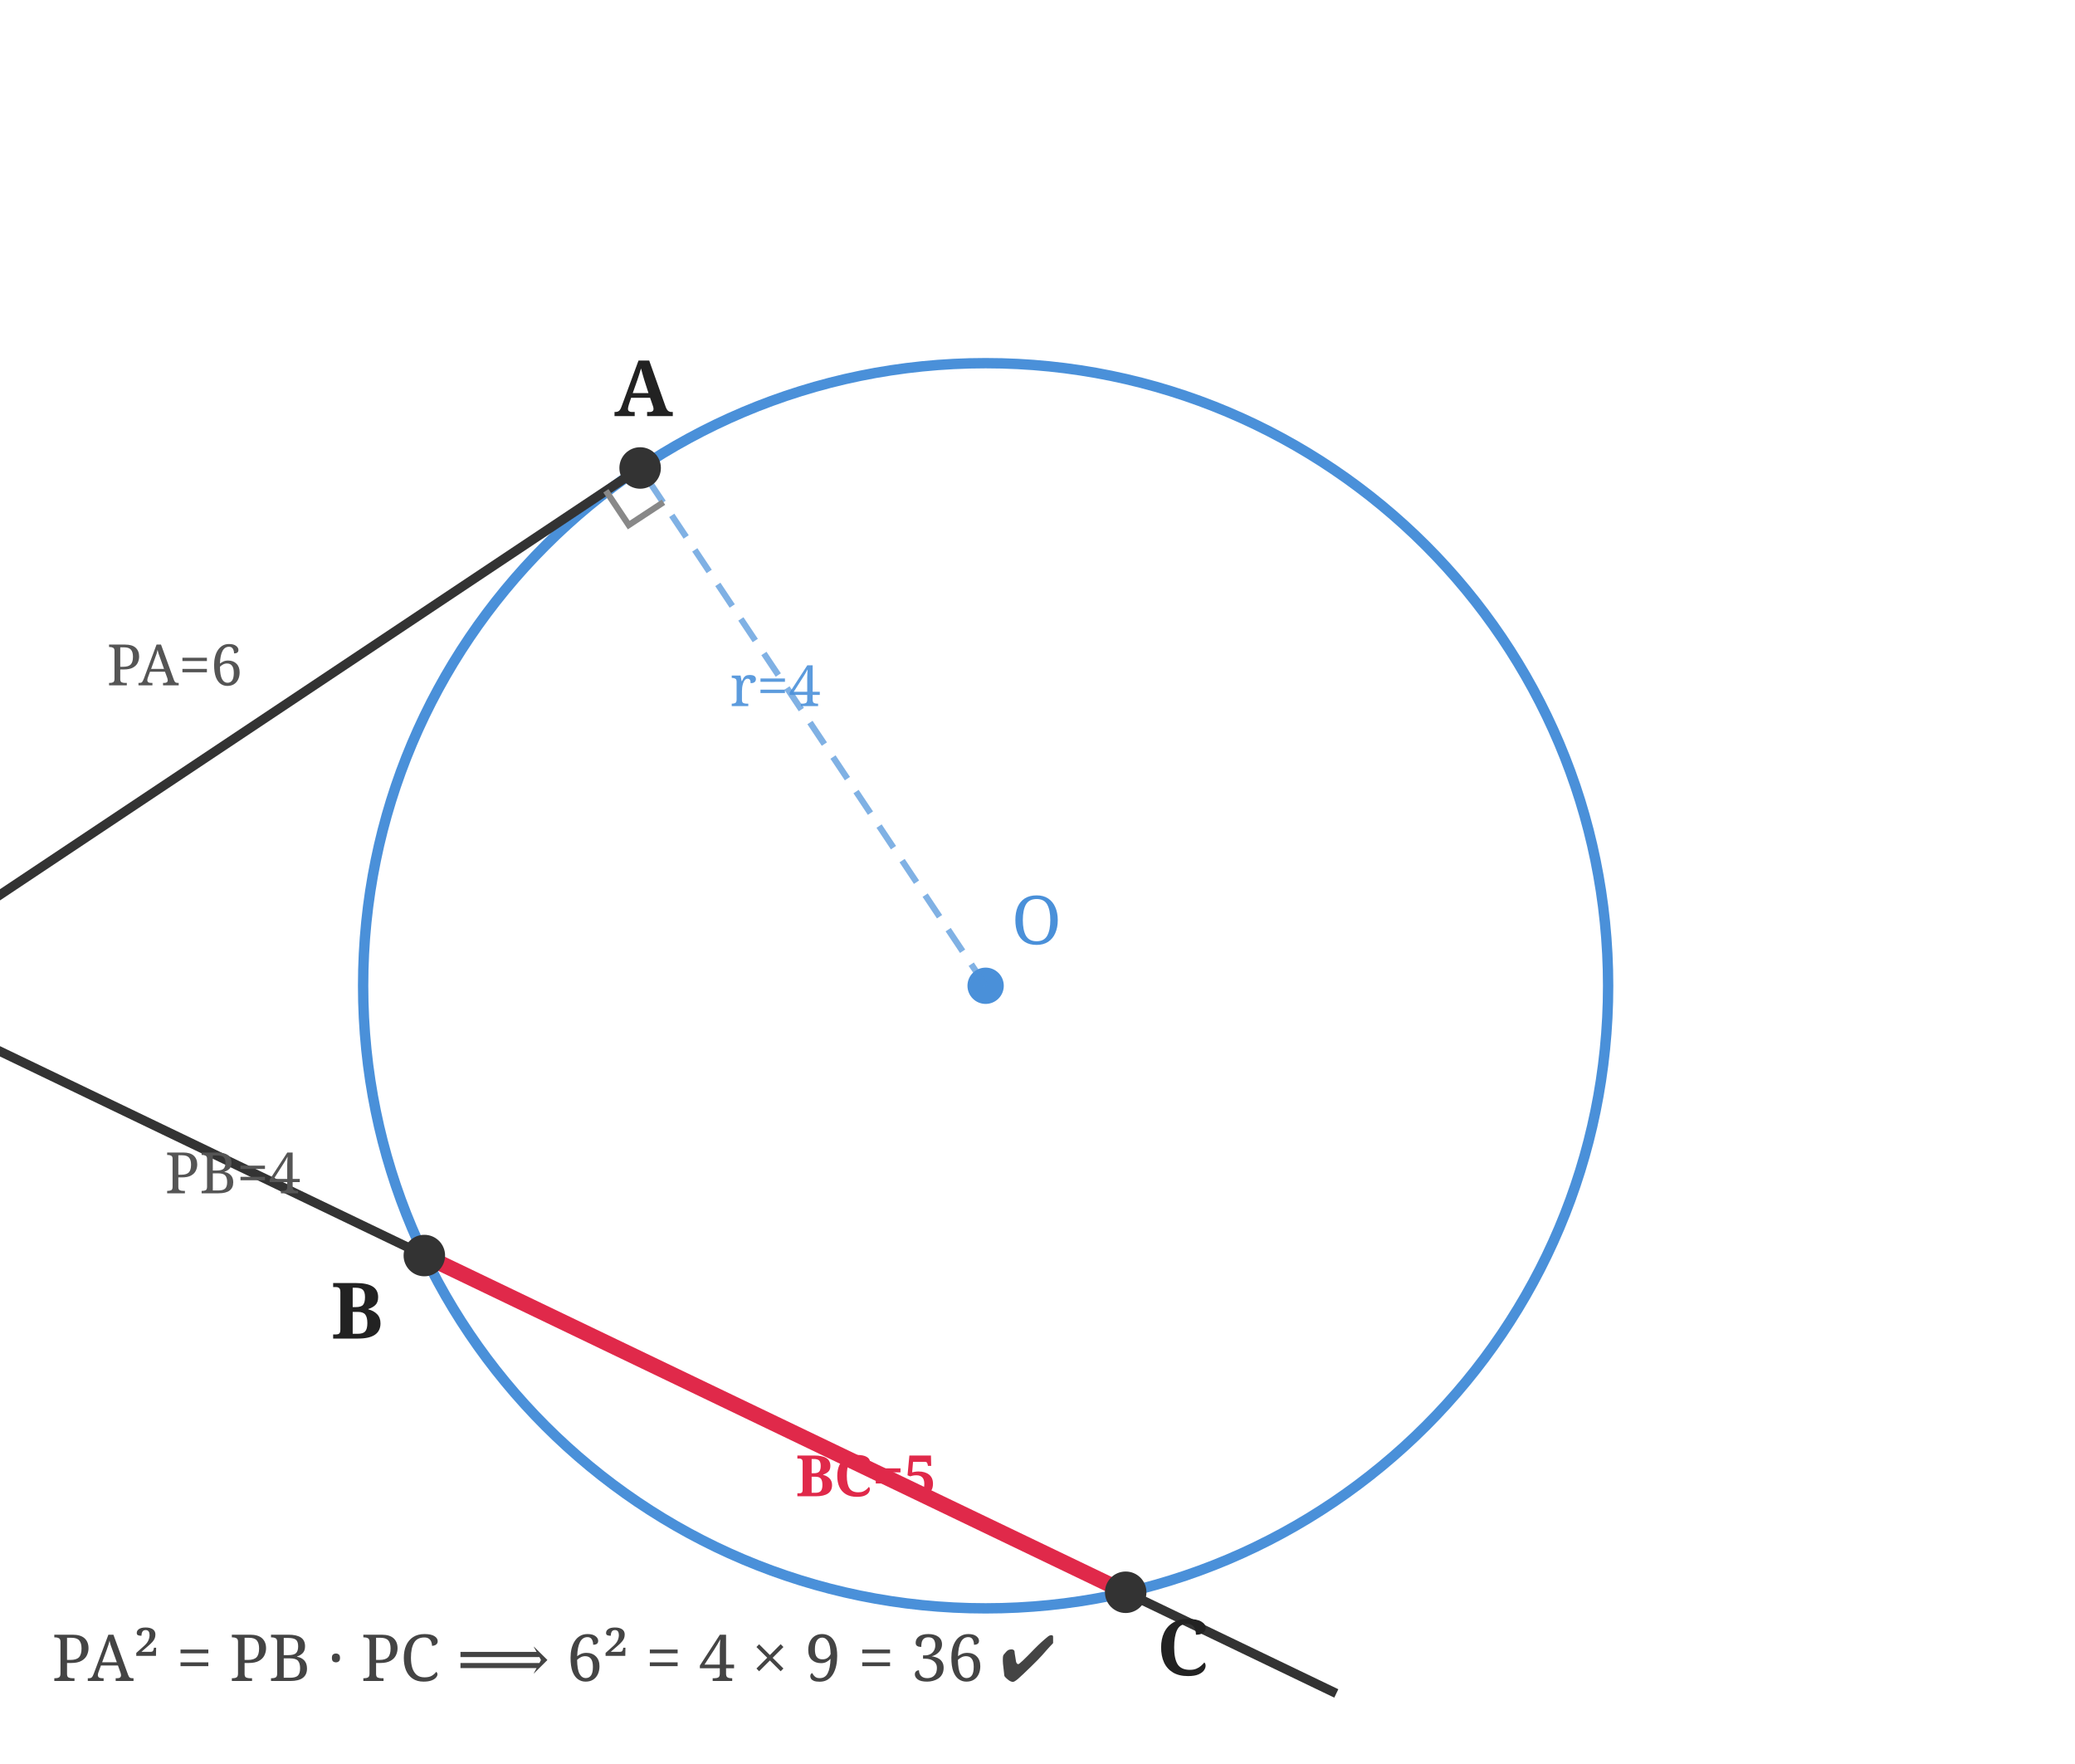
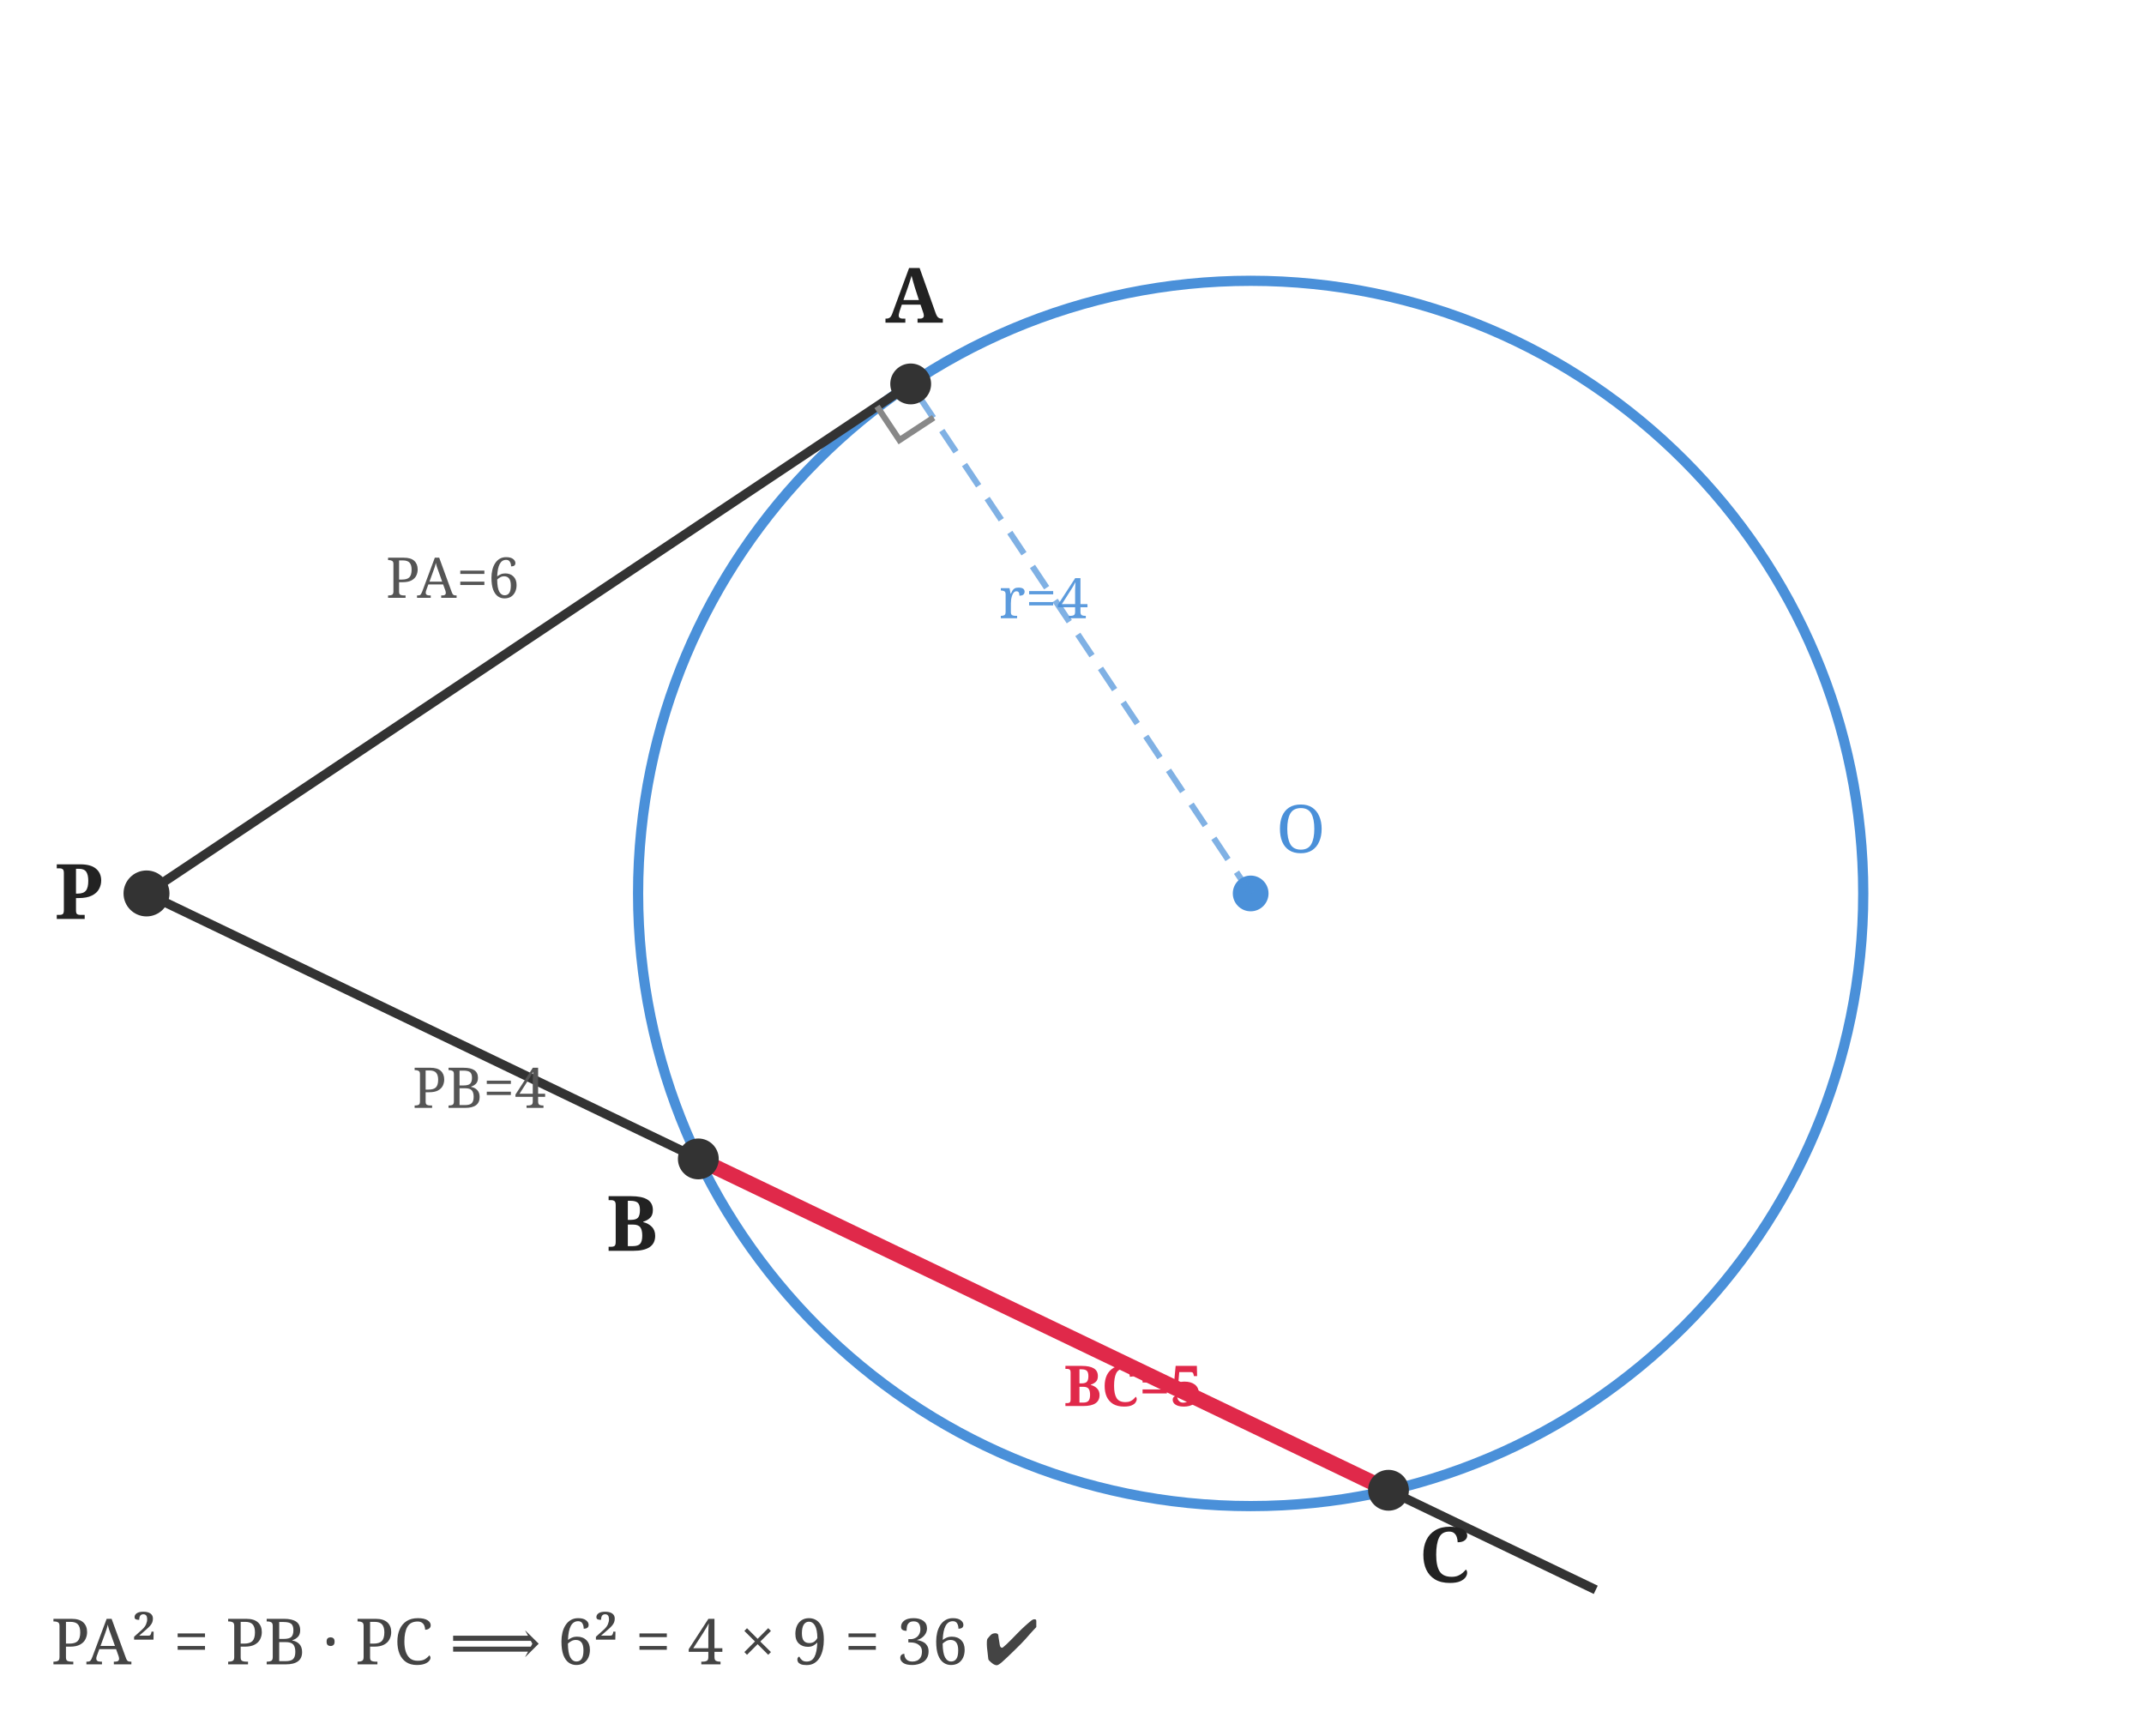
- <svg xmlns="http://www.w3.org/2000/svg" width="400" height="340" viewBox="0 0 400 340" style="background:#fff;font-family:Georgia,serif;">
-   <circle cx="190.0" cy="190.0" r="120.0" fill="none" stroke="#4a90d9" stroke-width="2" />
-   <circle cx="190.0" cy="190.0" r="3.5" fill="#4a90d9" />
-   <line x1="190.0" y1="190.0" x2="123.4" y2="90.2" stroke="#4a90d9" stroke-width="1.2" stroke-dasharray="5,3" opacity="0.7" />
-   <line x1="-26.3" y1="190.0" x2="123.4" y2="90.2" stroke="#333" stroke-width="1.8" />
-   <line x1="-26.3" y1="190.0" x2="257.6" y2="326.4" stroke="#333" stroke-width="1.8" />
-   <line x1="81.8" y1="242.0" x2="217.0" y2="306.9" stroke="#e0294a" stroke-width="3" stroke-linecap="round" />
-   <polyline points="116.8,94.6 121.2,101.2 127.9,96.8" fill="none" stroke="#888" stroke-width="1.2" />
-   <circle cx="-26.3" cy="190.0" r="4.5" fill="#333" />
-   <circle cx="123.4" cy="90.2" r="4" fill="#333" />
-   <circle cx="81.8" cy="242.0" r="4" fill="#333" />
-   <circle cx="217.0" cy="306.9" r="4" fill="#333" />
-   <text x="-44.3" y="195.0" font-size="15" font-weight="bold" fill="#222">P</text>
-   <text x="118.4" y="80.2" font-size="15" font-weight="bold" fill="#222">A</text>
-   <text x="63.8" y="258.0" font-size="15" font-weight="bold" fill="#222">B</text>
-   <text x="223.0" y="322.9" font-size="15" font-weight="bold" fill="#222">C</text>
-   <text x="195.0" y="182.0" font-size="13" fill="#4a90d9">O</text>
-   <text x="20.6" y="132.1" font-size="11" fill="#555">PA=6</text>
-   <text x="31.8" y="230.0" font-size="11" fill="#555">PB=4</text>
-   <text x="153.4" y="288.4" font-size="11" fill="#e0294a" font-weight="bold">BC=5</text>
-   <text x="140.7" y="136.1" font-size="11" fill="#4a90d9" opacity="0.9">r=4</text>
-   <text x="10" y="324" font-size="12.5" fill="#444">PA² = PB · PC ⟹ 6² = 4 × 9 = 36 ✔</text>
+ <svg xmlns="http://www.w3.org/2000/svg" width="420" height="340" viewBox="0 0 420 340" style="background:#fff;font-family:Georgia,serif;">
+   <circle cx="245.0" cy="175.0" r="120.0" fill="none" stroke="#4a90d9" stroke-width="2" />
+   <circle cx="245.0" cy="175.0" r="3.5" fill="#4a90d9" />
+   <line x1="245.0" y1="175.0" x2="178.4" y2="75.2" stroke="#4a90d9" stroke-width="1.2" stroke-dasharray="5,3" opacity="0.7" />
+   <line x1="28.7" y1="175.0" x2="178.4" y2="75.2" stroke="#333" stroke-width="1.8" />
+   <line x1="28.7" y1="175.0" x2="312.6" y2="311.4" stroke="#333" stroke-width="1.8" />
+   <line x1="136.8" y1="227.0" x2="272.0" y2="291.9" stroke="#e0294a" stroke-width="3" stroke-linecap="round" />
+   <polyline points="171.8,79.6 176.2,86.2 182.9,81.8" fill="none" stroke="#888" stroke-width="1.2" />
+   <circle cx="28.7" cy="175.0" r="4.5" fill="#333" />
+   <circle cx="178.4" cy="75.2" r="4" fill="#333" />
+   <circle cx="136.8" cy="227.0" r="4" fill="#333" />
+   <circle cx="272.0" cy="291.9" r="4" fill="#333" />
+   <text x="10.7" y="180.0" font-size="15" font-weight="bold" fill="#222">P</text>
+   <text x="173.4" y="63.2" font-size="15" font-weight="bold" fill="#222">A</text>
+   <text x="118.8" y="245.0" font-size="15" font-weight="bold" fill="#222">B</text>
+   <text x="278.0" y="309.9" font-size="15" font-weight="bold" fill="#222">C</text>
+   <text x="250.0" y="167.0" font-size="13" fill="#4a90d9">O</text>
+   <text x="75.6" y="117.1" font-size="11" fill="#555">PA=6</text>
+   <text x="80.8" y="217.0" font-size="11" fill="#555">PB=4</text>
+   <text x="208.4" y="275.4" font-size="11" fill="#e0294a" font-weight="bold">BC=5</text>
+   <text x="195.7" y="121.1" font-size="11" fill="#4a90d9" opacity="0.9">r=4</text>
+   <text x="10" y="326" font-size="12.5" fill="#444">PA² = PB · PC ⟹ 6² = 4 × 9 = 36 ✔</text>
</svg>
